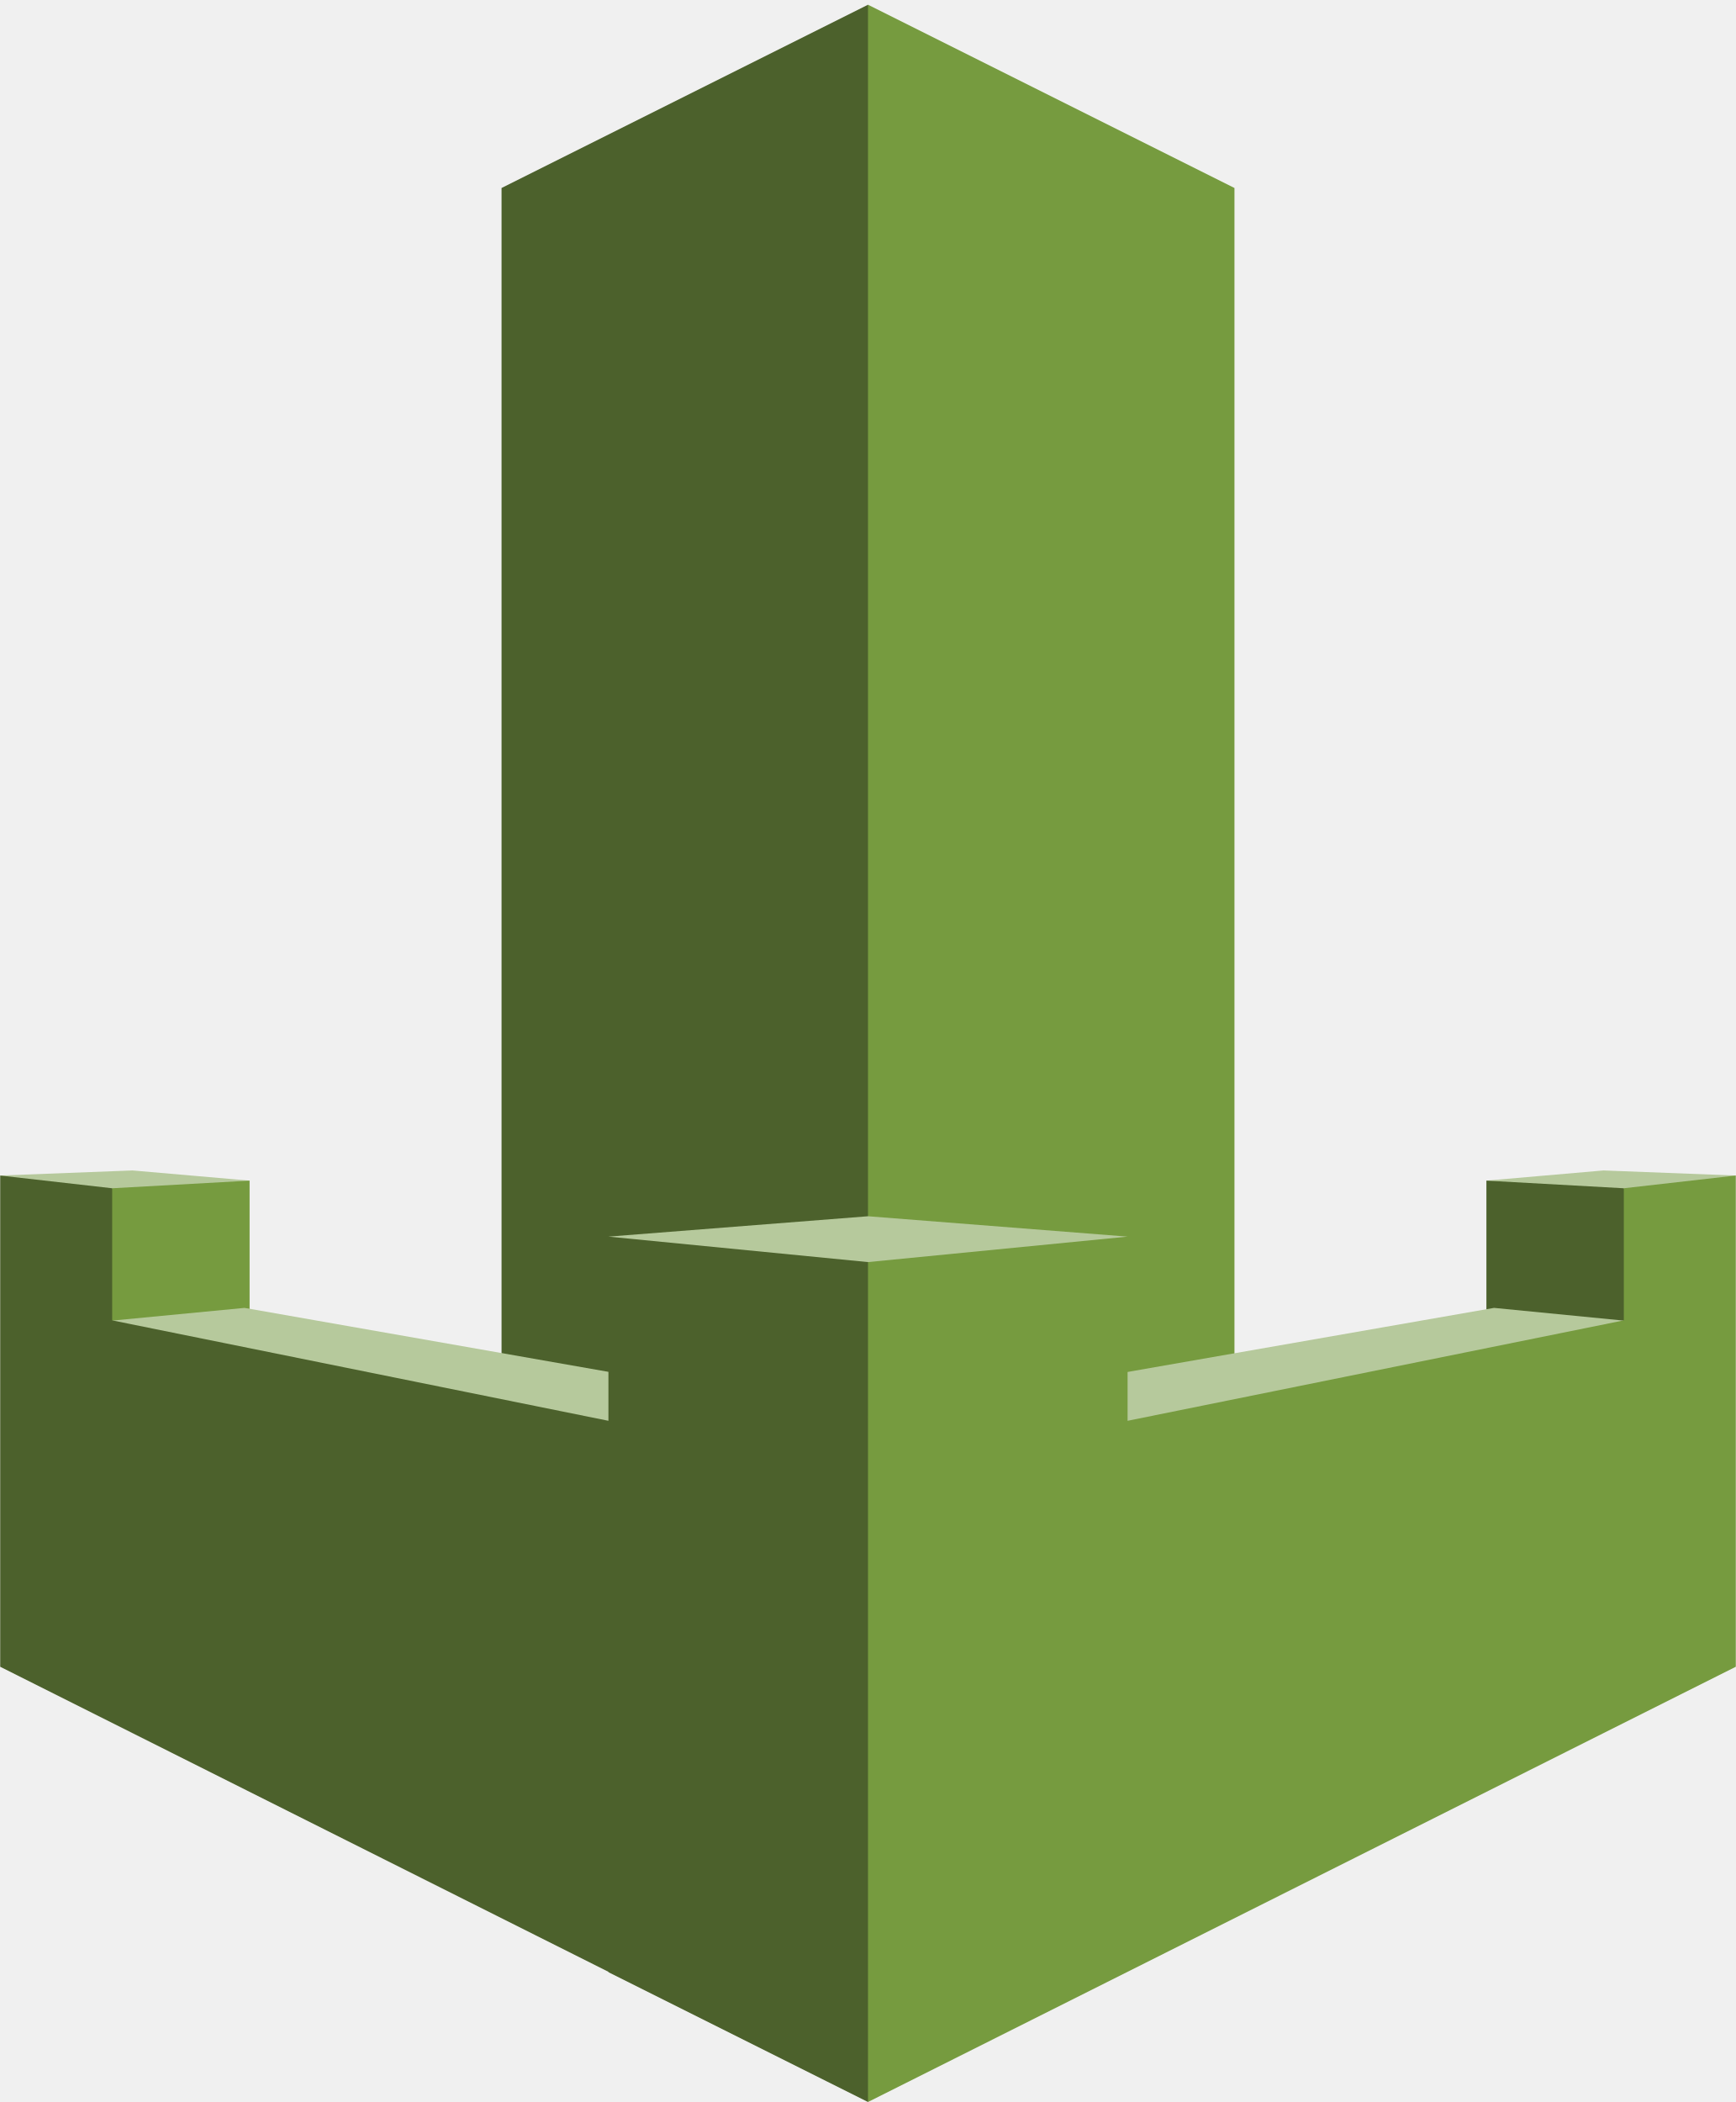
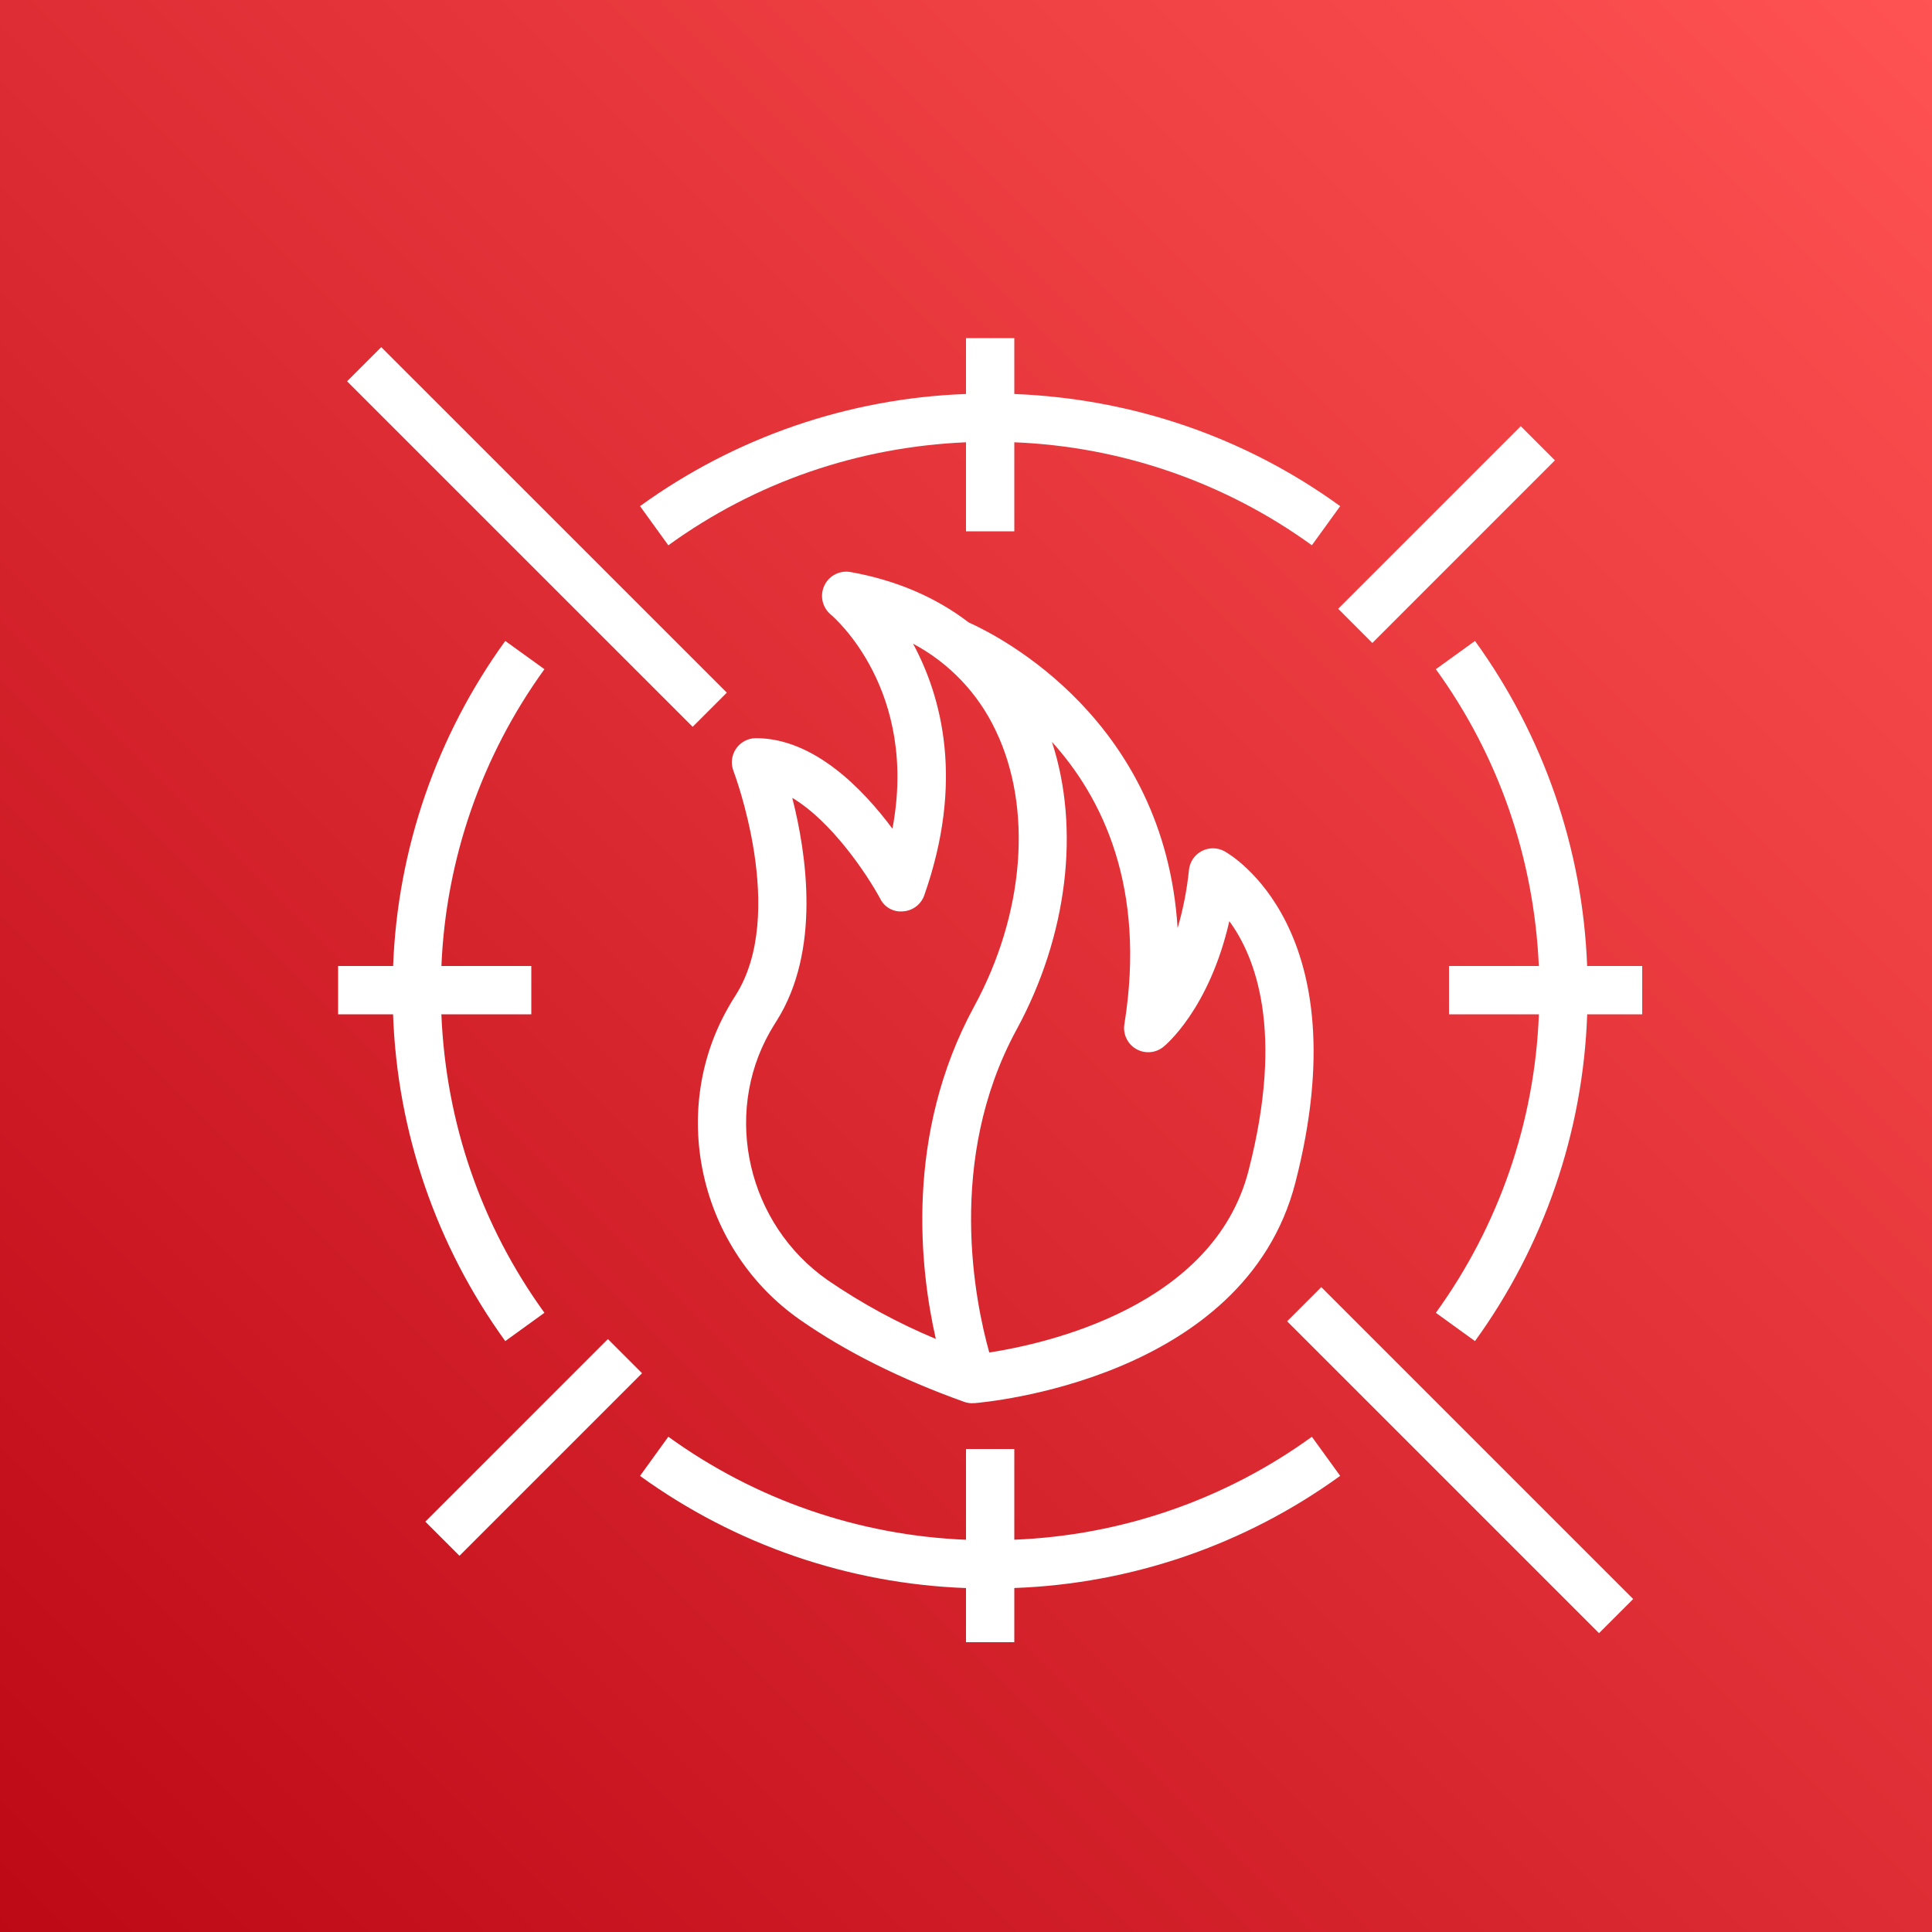
- <svg xmlns="http://www.w3.org/2000/svg" width="2065" height="2500" viewBox="0 0 256 310" preserveAspectRatio="xMidYMid">
-   <path d="M0 173.367l.985.52 15.49 1.762 19.455-1.082.856-.45-17.267-1.501-19.519.75z" fill="#B6C99C" />
-   <path d="M128 .698L73.948 27.724V201.23L128 211.148l1.85-2.5V5.148L128 .699z" fill="#4C612C" />
-   <path d="M128 .698v217.7l54.053-16.141V27.724L128 .698z" fill="#769B3F" />
-   <path d="M219.214 174.117l.922.623 19.339 1.074 15.656-1.779.869-.669-19.52-.75-17.266 1.501z" fill="#B6C99C" />
-   <path d="M219.214 210.153l20.27 2.627.543-.998v-35.397l-.543-1.141-20.27-1.126v36.035z" fill="#4C612C" />
-   <path d="M36.786 210.153l-20.27 2.627-.342-.925v-36.001l.342-.61 20.27-1.126v36.035z" fill="#769B3F" />
-   <path d="M125.748 208.651l-89.713-15.765-19.52 1.876.889.891 85.223 17.265.974-.513 22.147-3.754z" fill="#B6C99C" />
-   <path d="M0 191.385v54.428L89.713 290.8v.055L128 310l1.6-3.002v-118.85l-1.6-3.746-38.287-3.753v28.888l-73.197-14.81v-19.483L0 173.367v18.018z" fill="#4C612C" />
-   <path d="M128 209.026l21.771 3.754 2.804.118 85.285-17.129 1.624-1.007-19.144-1.877L128 209.026z" fill="#B6C99C" />
-   <path d="M239.484 175.243v19.483l-73.196 14.811v-30.165L128 183.126V310l128-64.188v-72.446l-16.516 1.877z" fill="#769B3F" />
-   <path d="M166.287 182.375L128 179.372l-38.288 3.003L128 186.13l38.287-3.754z" fill="#B6C99C" />
+ <svg xmlns="http://www.w3.org/2000/svg" class="w-6 h-6" height="40" width="40">
+   <defs>
+     <linearGradient x1="0%" y1="100%" x2="100%" y2="0%" id="Arch_AWS-WAF_32_svg__a">
+       <stop stop-color="#BD0816" offset="0%" />
+       <stop stop-color="#FF5252" offset="100%" />
+     </linearGradient>
+   </defs>
+   <g fill="none" fill-rule="evenodd">
+     <path d="M0 0h40v40H0z" fill="url(#Arch_AWS-WAF_32_svg__a)" />
+     <path d="M8.138 21H7v-1h1.139a12.277 12.277 0 012.322-6.73l.811.585A11.28 11.28 0 009.139 20H11v1H9.138c.093 2.237.82 4.365 2.134 6.18l-.811.586A12.274 12.274 0 018.138 21zm19.609 9.556A12.25 12.25 0 0121 32.878V34h-1v-1.121a12.274 12.274 0 01-6.749-2.322l.586-.811A11.28 11.28 0 0020 31.879V30h1v1.878a11.26 11.26 0 006.161-2.131l.586.809zM13.251 10.479A12.267 12.267 0 0120 8.157V7h1v1.157c2.443.097 4.768.888 6.747 2.322l-.586.81A11.27 11.27 0 0021 9.157V11h-1V9.157c-2.23.096-4.352.822-6.163 2.133l-.586-.811zM34 20v1h-1.139a12.261 12.261 0 01-2.323 6.766l-.81-.586A11.276 11.276 0 0031.861 21H30v-1h1.86c-.1-2.225-.826-4.34-2.132-6.145l.81-.585A12.264 12.264 0 0132.86 20H34zm-6.294-7.396l3.78-3.78.707.707-3.78 3.781-.707-.708zM13.293 28.431l-3.78 3.78-.707-.707 3.78-3.78.707.707zm1.048-13.383L7.186 7.894l.707-.707 7.155 7.154-.707.707zm13.015 11.601l6.457 6.457-.707.707-6.457-6.457.707-.707zm-11.415-5.285c.042-.074.087-.148.133-.22.927-1.459.625-3.468.329-4.625.817.485 1.553 1.591 1.821 2.088a.472.472 0 00.479.261.497.497 0 00.433-.332c.83-2.358.362-4.107-.232-5.209a3.946 3.946 0 011.71 1.796c.771 1.603.6 3.794-.447 5.718-1.44 2.65-1.121 5.431-.792 6.88a12.413 12.413 0 01-2.236-1.215c-1.654-1.152-2.181-3.411-1.198-5.142zm7.338-.157a.5.5 0 00.807.468c.044-.035.949-.783 1.366-2.603.539.734 1.145 2.271.397 5.168-.726 2.814-4.19 3.581-5.367 3.762-.288-1.025-.906-3.98.564-6.683 1.062-1.952 1.319-4.167.733-5.96 1.037 1.148 1.957 3.001 1.5 5.848zm-8.207-.337c-1.236 2.176-.579 5.012 1.495 6.457.942.657 2.085 1.228 3.395 1.697a.527.527 0 00.169.029c.01 0 .02-.005.029-.006v.005c.229-.018 5.605-.485 6.658-4.562 1.354-5.249-1.349-6.801-1.465-6.865a.499.499 0 00-.737.387 6.643 6.643 0 01-.235 1.203c-.27-4.306-3.674-6.036-4.325-6.328-.677-.519-1.499-.875-2.454-1.045a.502.502 0 00-.407.877c.083.069 1.821 1.574 1.282 4.438-.617-.83-1.631-1.874-2.825-1.874a.5.5 0 00-.466.681c.011.029 1.12 2.952.044 4.643a4.464 4.464 0 00-.158.263z" fill="#FFF" />
+   </g>
</svg>
